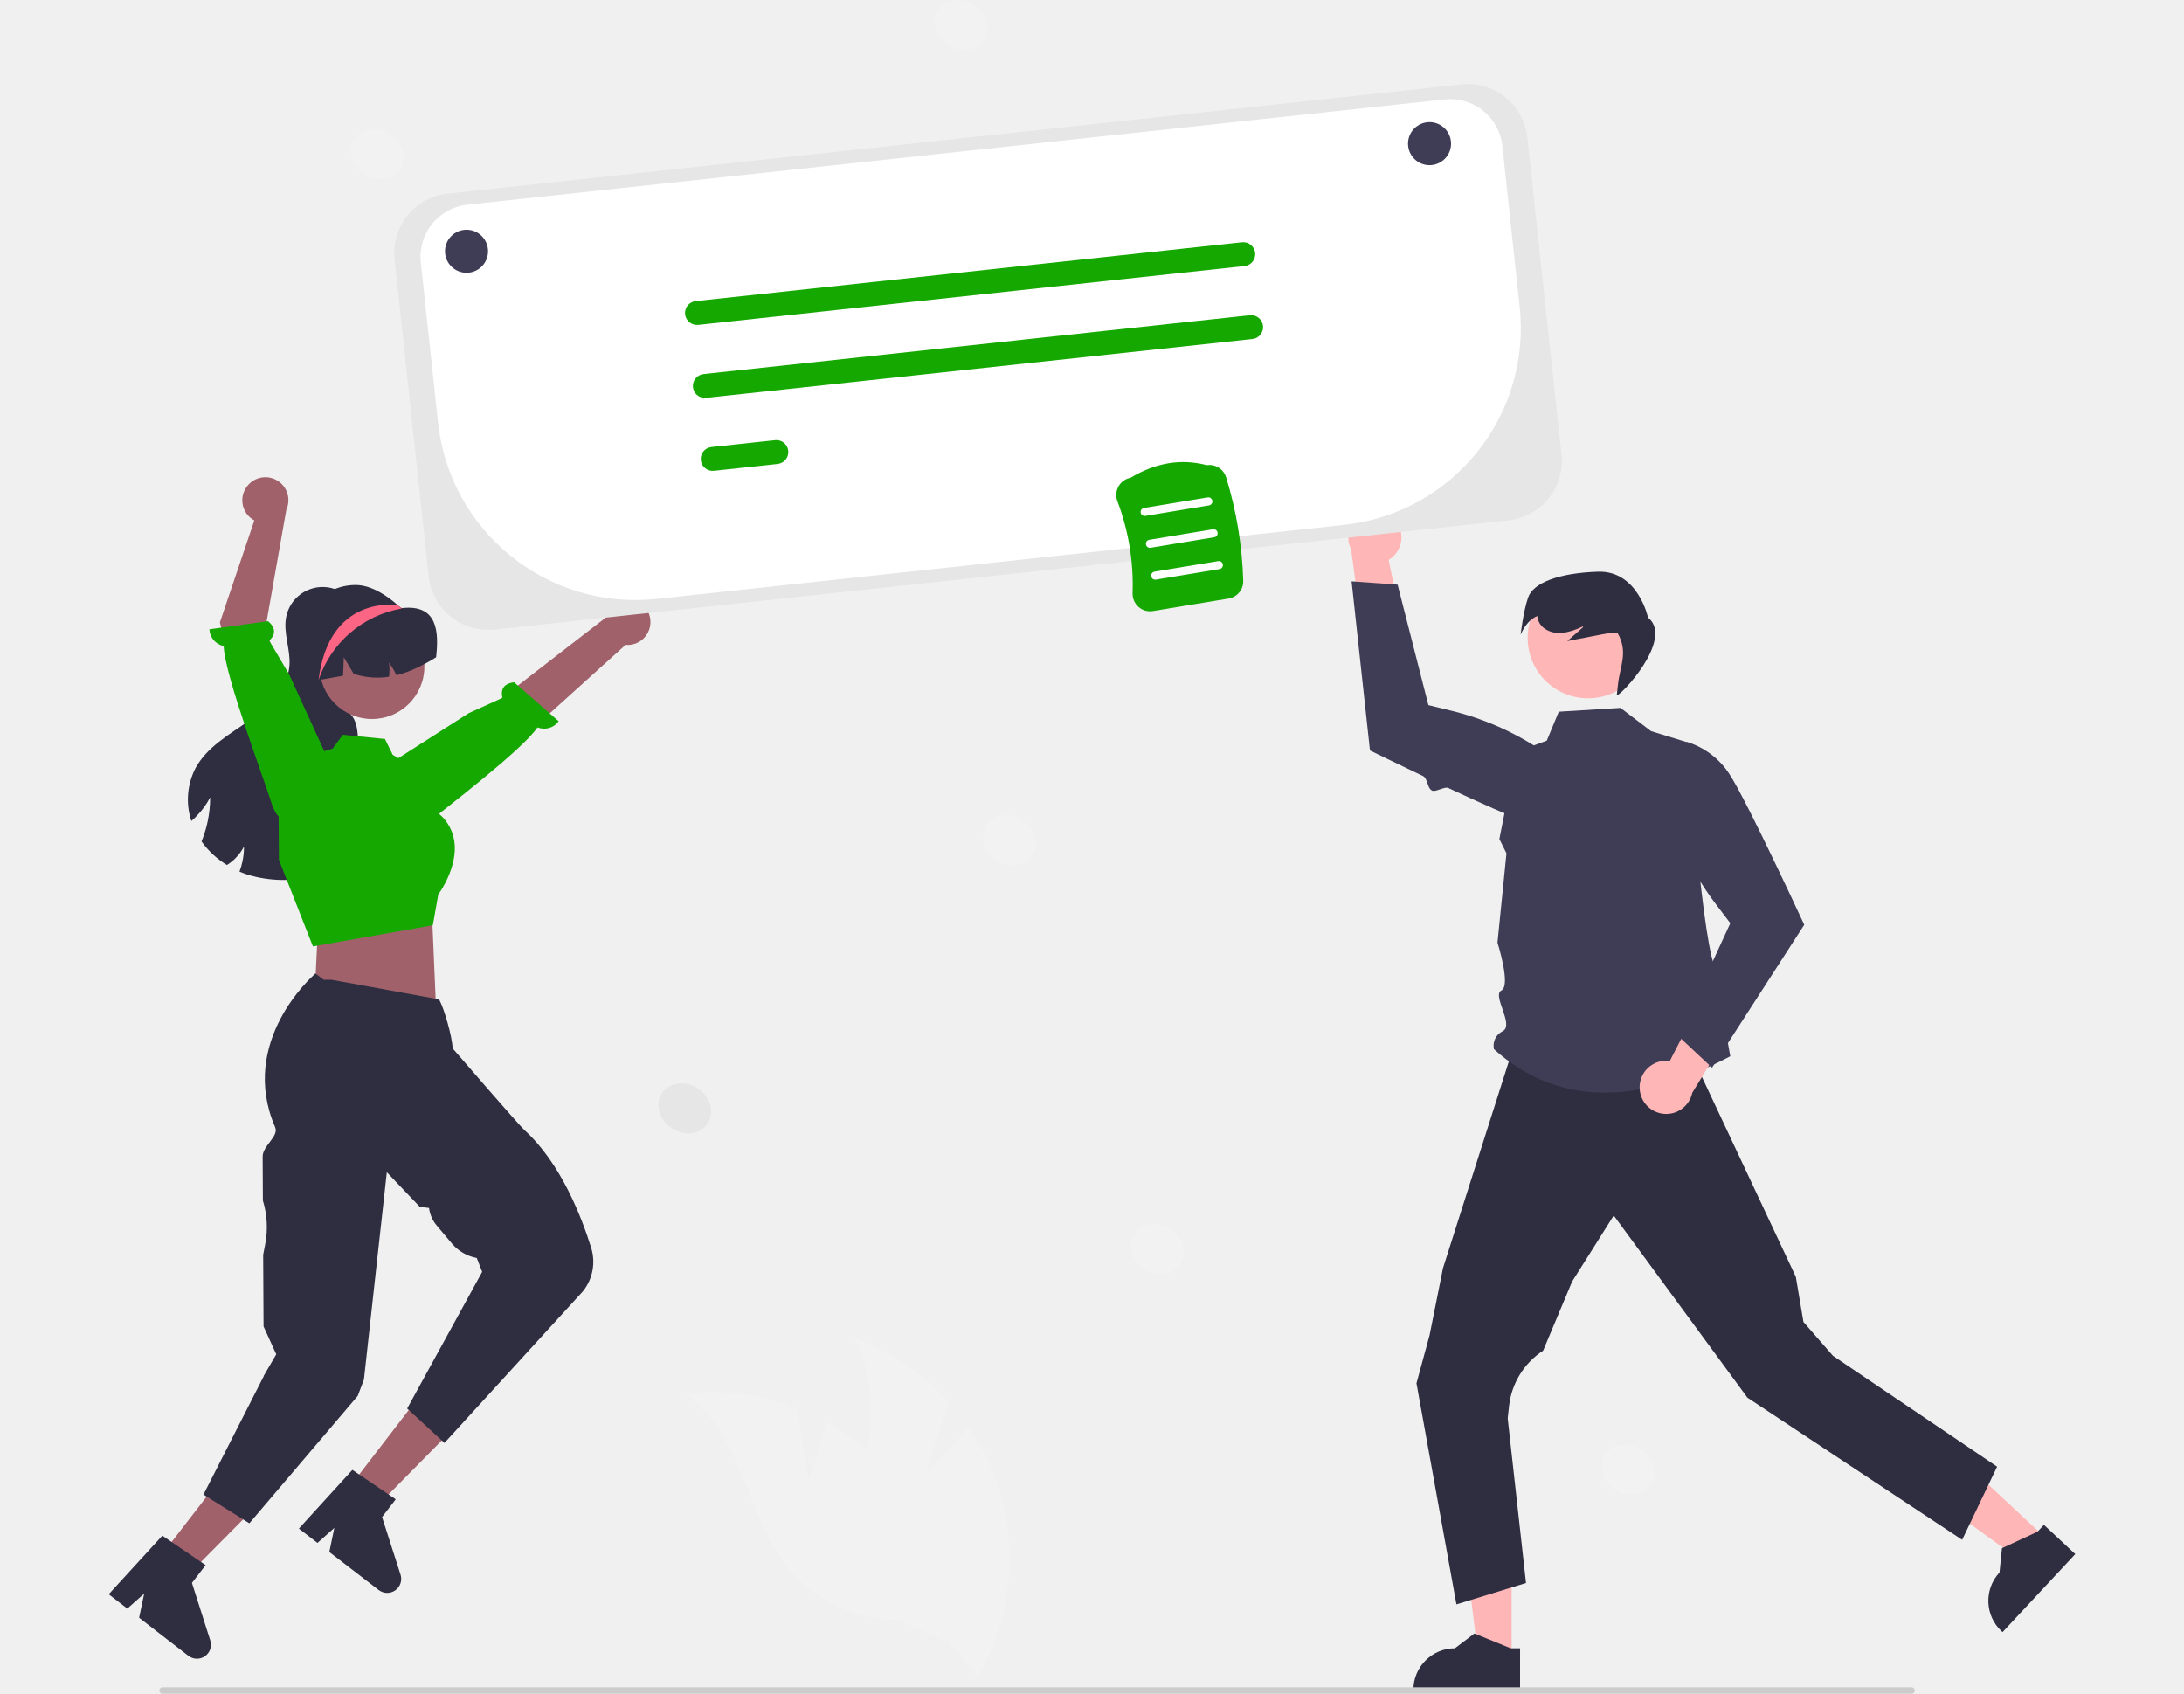
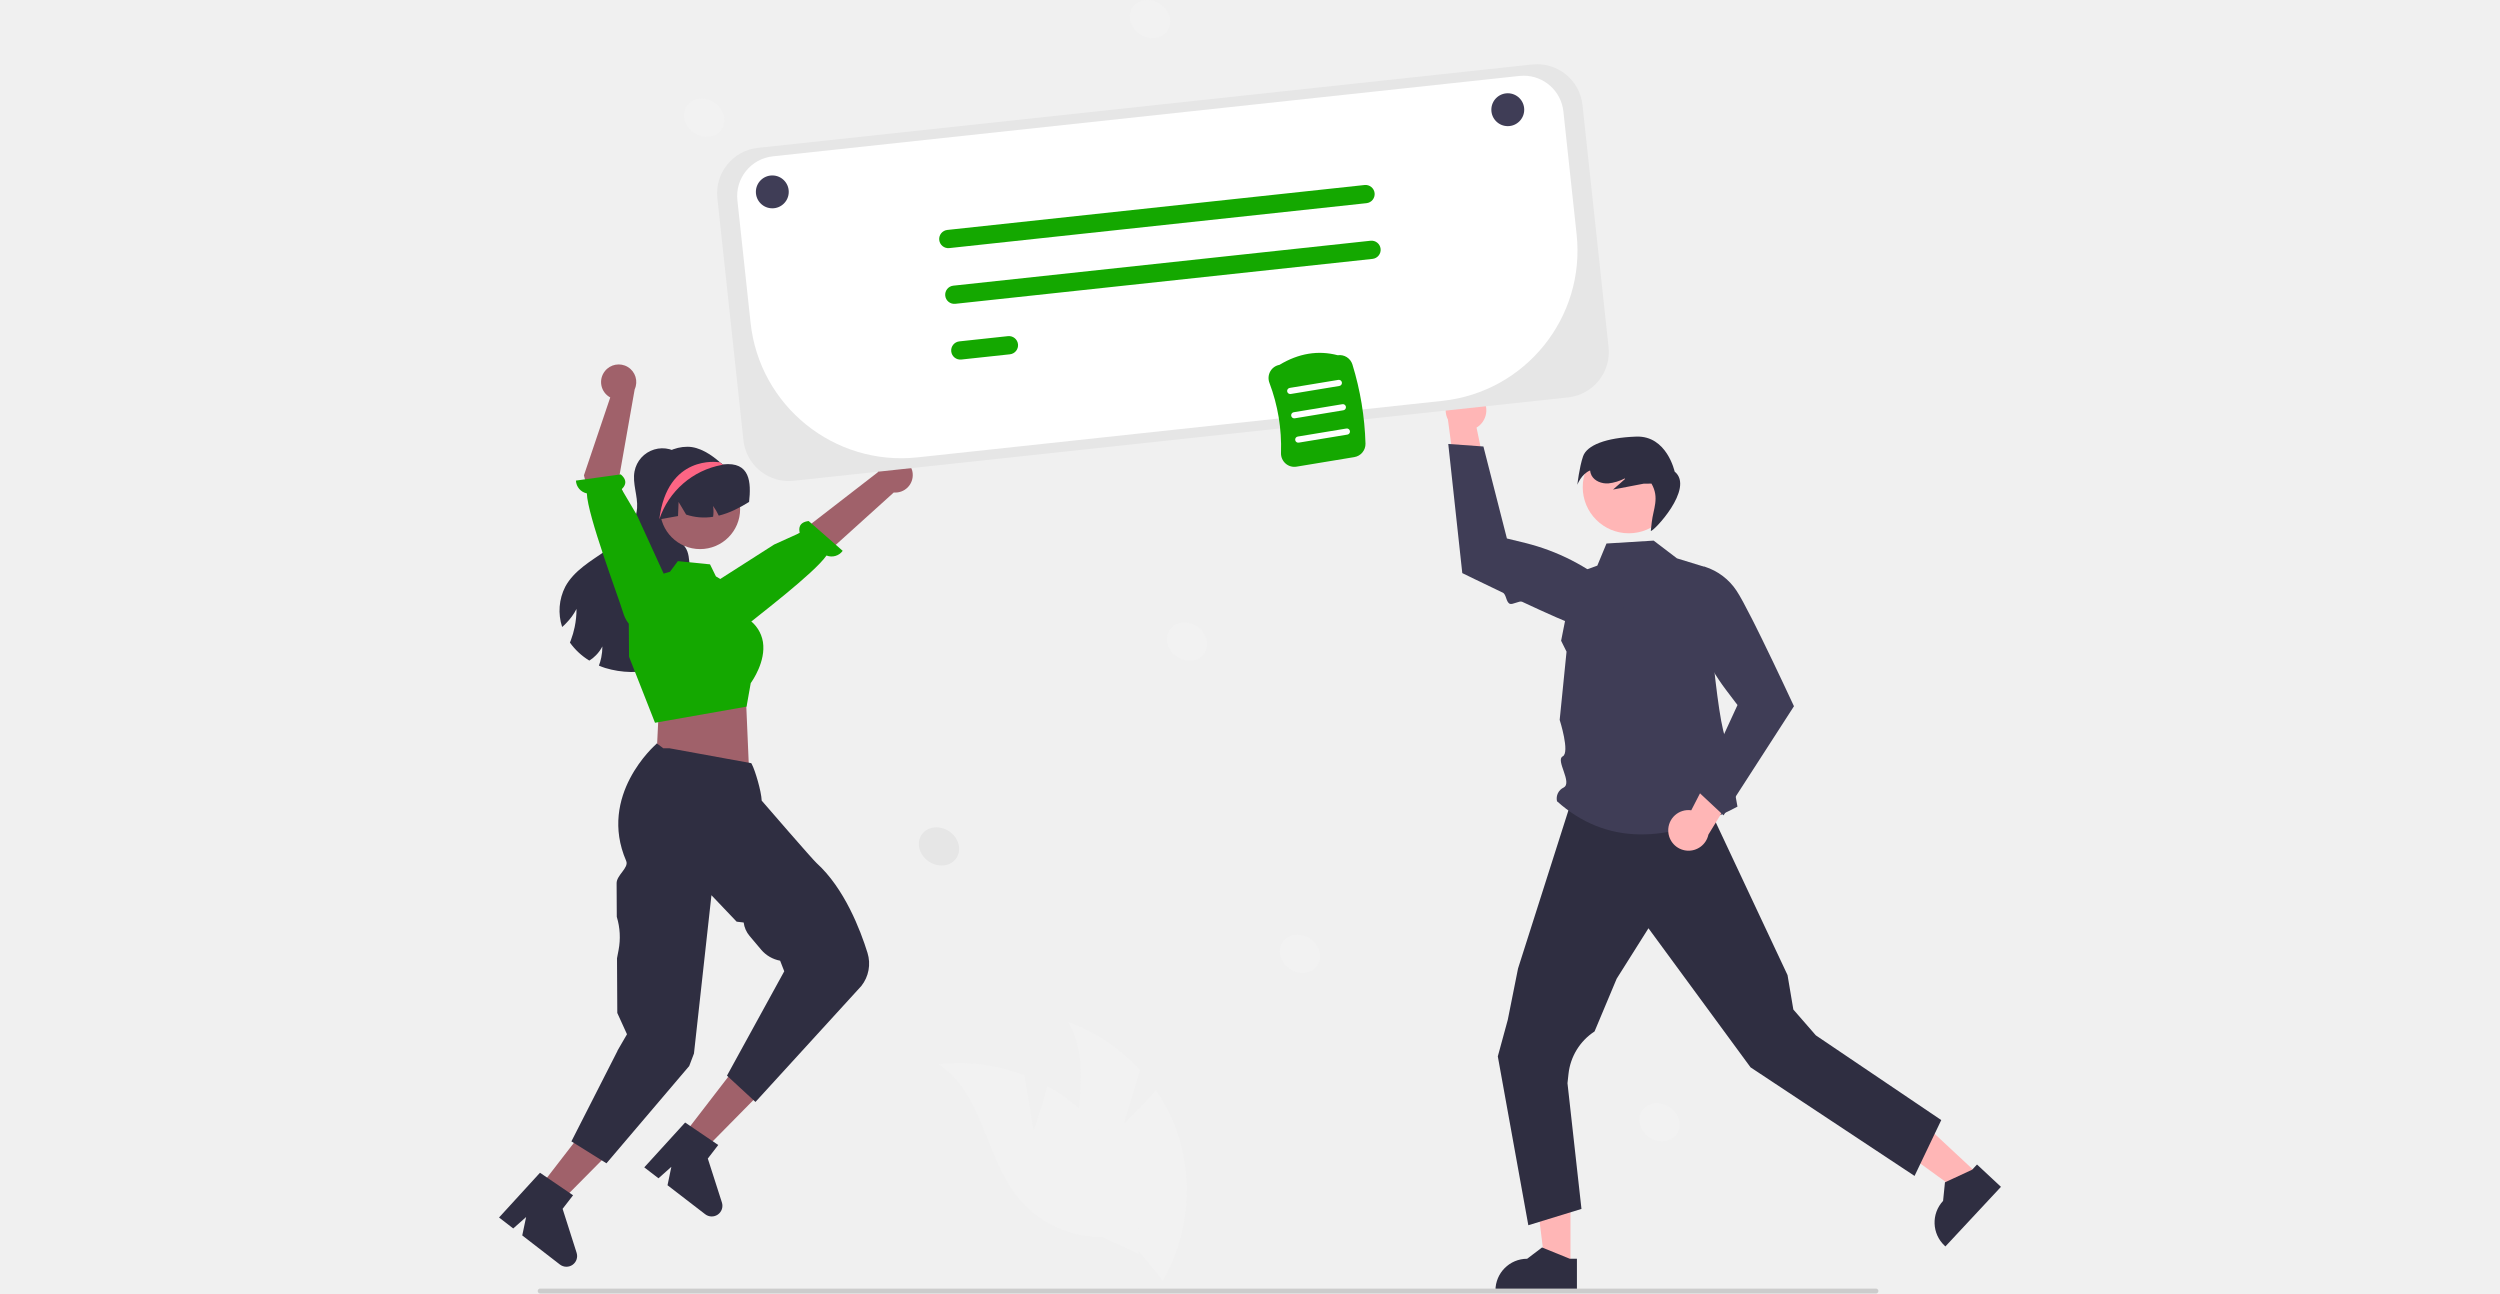
- <svg xmlns="http://www.w3.org/2000/svg" data-name="Layer 1" width="400.941" height="310.92" viewBox="0 0 731.077 629.614">
+ <svg xmlns="http://www.w3.org/2000/svg" data-name="Layer 1" width="600.941" height="310.92" viewBox="0 0 731.077 629.614">
  <path d="M538.567,682.174l7.985-26.005A87.77,87.77,0,0,0,511.468,632.663c13.124,21.743.407,50.108,5.706,74.946a52.794,52.794,0,0,0,28.277,35.978l12.117,15.014a88.466,88.466,0,0,0,6.502-73.787,85.453,85.453,0,0,0-9.894-19.018C546.976,674.261,538.567,682.174,538.567,682.174Z" transform="translate(-234.4615 -135.193)" fill="#f2f2f2" />
  <path d="M494.662,685.496,490.211,658.66a87.77,87.77,0,0,0-41.885-5.392c21.444,13.608,22.711,44.667,38.532,64.535A52.794,52.794,0,0,0,528.213,737.394l17.541,8.034a88.466,88.466,0,0,0-27.088-68.942,85.453,85.453,0,0,0-17.337-12.609C498.659,674.664,494.662,685.496,494.662,685.496Z" transform="translate(-234.4615 -135.193)" fill="#f2f2f2" />
  <polygon points="521.537 616.734 509.237 616.733 503.386 569.293 521.539 569.294 521.537 616.734" fill="#ffb6b6" />
  <path d="M759.135,763.849l-39.658-.001v-.502a15.437,15.437,0,0,1,15.436-15.436h.001l7.244-5.496,13.516,5.497,3.462 0Z" transform="translate(-234.4615 -135.193)" fill="#2f2e41" />
  <polygon points="720.217 571.872 711.831 580.869 673.137 552.804 685.514 539.526 720.217 571.872" fill="#ffb6b6" />
  <path d="M965.538,712.899l-27.04,29.01-.367-.342a15.437,15.437,0,0,1-.768-21.816l.001-.001.919-9.046,13.236-6.14,2.36-2.532Z" transform="translate(-234.4615 -135.193)" fill="#2f2e41" />
  <path d="M936.479,680.403l-13,27.189L843.65,654.738l-11.613-15.823-38.079-51.882-15.479,24.561-10.771,25.675,0,0a28.302,28.302,0,0,0-12.675,20.654l-.493,4.546,6.806,61.182-25.868,7.943-14.856-82.19,4.856-17.81,5-25,25.174-79h67.364l38.638,82.242,2.824,16.758,10.955,12.573Z" transform="translate(-234.4615 -135.193)" fill="#2f2e41" />
  <path d="M796.483,398.341l11.34,8.635,13.676,4.203s5.654,79.528,10.748,84.623.5,5.231,1.524,11.849,3.512,20.184,3.512,20.184c-34.387,18.203-64.032,18.691-87.845-2.609a5.931,5.931,0,0,1,3.236-6.695c4.432-2.352-4.086-13.328-.464-15.163s-1.472-17.755-1.472-17.755l3.342-33.216-2.64-5.31,6.443-32.489,11.18-4.083,4.466-10.76Z" transform="translate(-234.4615 -135.193)" fill="#3f3d56" />
  <path d="M803.587,539.69a9.83,9.83,0,0,1,11.207-10.08l15.982-31.064,8.904,15.82L823.139,541.439a9.884,9.884,0,0,1-19.551-1.749Z" transform="translate(-234.4615 -135.193)" fill="#ffb6b6" />
  <path d="M830.502,532.091l34.278-53.127-.113-.244c-.129-.28-7.892-17.045-15.413-32.4-1.158-2.365-2.311-4.696-3.429-6.928q-.724-1.445-1.426-2.83c-3.159-6.228-5.919-11.375-7.566-13.82a29.015,29.015,0,0,0-15.375-11.664l-.159-.041-.151.063a14.724,14.724,0,0,0-8.763,16.198,104.296,104.296,0,0,0,19.353,43.755l5.557,7.325-19.312,41.985Z" transform="translate(-234.4615 -135.193)" fill="#3f3d56" />
  <path d="M712.628,328.445a9.83,9.83,0,0,1-2.359,14.888l7.146,34.195-16.879-6.683-4.198-31.448A9.884,9.884,0,0,1,712.628,328.445Z" transform="translate(-234.4615 -135.193)" fill="#ffb6b6" />
  <path d="M696.505,351.296l6.826,62.857.242.119c.199.098,8.847,4.339,19.461,9.391,1.791.852,1.534,4.543,3.405,5.426,1.289.608,4.693-1.597,5.996-.988,11.602,5.426,23.334,10.702,28.01,12.131a29.015,29.015,0,0,0,19.289-.621l.149-.068.078-.144a14.724,14.724,0,0,0-3.392-18.101A104.296,104.296,0,0,0,733.982,399.492l-8.929-2.191-11.436-44.776Z" transform="translate(-234.4615 -135.193)" fill="#3f3d56" />
  <circle cx="549.931" cy="237.156" r="22.431" fill="#ffb6b6" />
  <path d="M762.123,357.318c1.845-5.367,11.027-9.089,25.914-9.606S806.699,364.738,806.699,364.738c9.938,8.062-10.612,29.645-11.606,28.868l.447-4.055c.74-6.717,3.885-11.958-.115-18.958l-3.841.044q-7.441,1.431-14.882,2.862l5.873-5.171-.166-.256a22.726,22.726,0,0,1-8.017,2.434c-3.157.186-6.607-1.071-8.119-3.848a6.466,6.466,0,0,1-.725-2.46c-4.257,1.701-6.203,6.948-6.203,6.948S760.278,362.685,762.123,357.318Z" transform="translate(-234.4615 -135.193)" fill="#2f2e41" />
  <path d="M324.835,358.664a12.015,12.015,0,0,0-.981-1.099c.085-.117.171-.245.256-.363Z" transform="translate(-234.4615 -135.193)" fill="#2f2e41" />
  <path d="M329.197,448.88c-3.669,6.517-10.997,10.154-18.261,11.936a45.628,45.628,0,0,1-24.821-.48c-1.024-.331-2.048-.715-3.04-1.141a26.191,26.191,0,0,0,1.131-3.893,26.702,26.702,0,0,0,.555-5.45,17.207,17.207,0,0,1-3.104,4.277,15.695,15.695,0,0,1-3.253,2.613,31.947,31.947,0,0,1-9.44-8.768c.16-.395.32-.789.469-1.184a42.552,42.552,0,0,0,1.835-6.336,43.324,43.324,0,0,0,.907-8.864,27.851,27.851,0,0,1-5.056,6.954,22.669,22.669,0,0,1-1.941,1.845,25.523,25.523,0,0,1,1.536-19.637c4.224-7.808,12.416-12.448,19.711-17.493,7.306-5.045,14.613-11.872,15.231-20.735.416-5.984-2.357-11.978-1.248-17.866a13.804,13.804,0,0,1,23.445-7.093c-4.139,5.866-8.256,11.936-9.93,18.911-1.707,7.104-.309,15.434,5.291,20.138,1.92,1.621,4.277,2.773,5.76,4.8,1.973,2.688,1.984,6.272,2.304,9.578.64,6.432,2.741,12.618,3.872,18.986C332.291,436.336,332.355,443.237,329.197,448.88Z" transform="translate(-234.4615 -135.193)" fill="#2f2e41" />
  <polygon points="19.519 578.195 29.254 585.716 62.898 551.747 48.53 540.646 19.519 578.195" fill="#a0616a" />
  <path d="M254.395,706.039l16.098,10.972-5.094,6.593,6.823,21.409a5.204,5.204,0,0,1-8.141,5.699l-18.32-14.156,1.881-8.961-6.272,5.569-6.907-5.337Z" transform="translate(-234.4615 -135.193)" fill="#2f2e41" />
  <path d="M303.369,377.614a23.236,23.236,0,1,0,39.966-16.117l-.112-.111c-.186-.195-.372-.39-.567-.576a.009.009,0,0,1-.009-.009c-.242-.223-.483-.446-.734-.66-4.09-3.588-9.837-7.482-15.702-7.482C313.375,352.659,303.369,364.778,303.369,377.614Z" transform="translate(-234.4615 -135.193)" fill="#2f2e41" />
  <path d="M435.811,365.681a8.511,8.511,0,0,1-9.217,9.24l-57.538,51.951-9.902-15.638,59.672-46.149a8.557,8.557,0,0,1,16.985.596Z" transform="translate(-234.4615 -135.193)" fill="#a0616a" />
  <path d="M344.465,442.554s2.141,3.954,9.454-2.151c5.854-4.888,33.903-26.107,39.945-34.803a6.686,6.686,0,0,0,7.872-2.286L385.18,388.814c-4.954.57-4.847,3.898-4.332,5.787l-12.489,5.658-32.25,20.61,6.756,18.854Z" transform="translate(-234.4615 -135.193)" fill="#14a800" />
  <polygon points="78.761 343.789 77.555 349.532 76.531 370.716 121.615 373.194 120.215 340.612 115.845 333.432 78.761 343.789" fill="#a0616a" />
  <circle cx="97.868" cy="247.797" r="19.484" fill="#a0616a" />
  <path d="M297.738,454.858l-.12-16.196a25.776,25.776,0,0,1,19.962-25.124l.074-.017,3.853-5.191,15.653,1.566,2.869,5.864,11.343,6.754,4.367,14.039a16.602,16.602,0,0,1,7.174,11.119c1.483,9.471-5.148,18.946-5.937,20.033l-2.032,11.446-44.21,7.801-.359.045Z" transform="translate(-234.4615 -135.193)" fill="#14a800" />
  <path d="M356.173,379.517a66.428,66.428,0,0,1-7.061,3.893,40.632,40.632,0,0,1-7.701,2.784,26.617,26.617,0,0,0-2.773-4.725,17.184,17.184,0,0,1,.021,5.28,27.507,27.507,0,0,1-13.13-1.077l-3.669-6.154-.277,6.869c-3.04.555-6.069,1.077-9.109,1.621-.181.021-.363.064-.533.096-1.888-8.512.789-17.887,6.741-23.562a21.445,21.445,0,0,1,22.527-4.373c.48.192.971.405,1.44.629a.01.01,0,0,0,.011.011c.277.139.512.469.821.437C356.791,359.762,357.218,370.087,356.173,379.517Z" transform="translate(-234.4615 -135.193)" fill="#2f2e41" />
  <polygon points="89.297 553.071 99.047 560.572 132.623 526.535 118.233 515.464 89.297 553.071" fill="#a0616a" />
  <path d="M325.042,681.594,341.162,692.533l-5.081,6.603,6.866,21.395a5.204,5.204,0,0,1-8.129,5.715l-18.349-14.119,1.863-8.965-6.261,5.581-6.918-5.323Z" transform="translate(-234.4615 -135.193)" fill="#2f2e41" />
  <path d="M292.12,646.722l-0-.127,4.621-7.963-4.718-10.365-.142-26.631.765-3.998a33.632,33.632,0,0,0-.872-16.158l0,0-.086-16.21c-.166-4.061,6.125-7.632,4.658-11.018-13.866-31.999,14.16-56.41,14.349-56.606l.573-.595,3.107,2.354,2.958.004,39.912,7.273.288.537c1.57,2.944,4.599,13.093,4.779,17.686,1.989,2.303,24.647,28.521,26.661,30.343,13.611,12.315,21.404,32.698,24.837,43.753a17.555,17.555,0,0,1-3.006,16.143L359.276,671.582l-13.866-12.8,27.881-50.805-2.01-5.155a15.843,15.843,0,0,1-9.237-5.366l-5.646-6.701a12.529,12.529,0,0,1-2.86-6.517l-3.424-.412L337.851,570.95l-8.508,77.052-2.313,6.087-40.284,47.359L269.679,690.781Z" transform="translate(-234.4615 -135.193)" fill="#2f2e41" />
  <path d="M285.968,315.87a8.511,8.511,0,0,0,2.623,12.785l-12.809,37.922,10.46,40.187,16.866-7.625-10.408-30.312,7.787-44.122a8.557,8.557,0,0,0-14.519-8.835Z" transform="translate(-234.4615 -135.193)" fill="#a0616a" />
  <path d="M301.407,439.876s-3.961,2.127-6.716-6.992c-2.206-7.301-17.216-46.94-17.486-57.526a6.686,6.686,0,0,1-5.321-6.236l21.8-3.017c3.825,3.198,1.908,5.92.439,7.215l7.425,12.577,15.519,33.953L304.297,438.389Z" transform="translate(-234.4615 -135.193)" fill="#14a800" />
  <path d="M312.468,388.005A39.634,39.634,0,0,1,342.982,361.488c.028-.009.121-.046.242-.102.074-.047.167-.093.26-.139-.279-.158-.548-.297-.827-.437a.009.009,0,0,1-.009-.009c-.242-.223-.483-.446-.734-.66l-.706.028S316.381,356.237,312.468,388.005Z" transform="translate(-234.4615 -135.193)" fill="#fd6584" />
  <ellipse cx="624.318" cy="599.483" rx="8.857" ry="10.195" transform="translate(-455.0757 652.0179) rotate(-56.36398)" fill="#f2f2f2" />
  <ellipse cx="569.318" cy="447.483" rx="8.857" ry="10.195" transform="translate(-353.0592 538.4215) rotate(-56.36398)" fill="#f2f2f2" />
  <ellipse cx="799.318" cy="681.483" rx="8.857" ry="10.195" transform="translate(-445.2818 834.2972) rotate(-56.36398)" fill="#f2f2f2" />
  <ellipse cx="334.318" cy="192.483" rx="8.857" ry="10.195" transform="translate(-245.583 229.0152) rotate(-56.36398)" fill="#f2f2f2" />
  <ellipse cx="551.318" cy="144.483" rx="8.857" ry="10.195" transform="translate(-108.8191 388.2715) rotate(-56.36398)" fill="#f2f2f2" />
  <ellipse cx="448.618" cy="547.197" rx="8.857" ry="10.195" transform="translate(-489.9215 482.4108) rotate(-56.36398)" fill="#e6e6e6" />
  <path d="M904.729,764.807h-650.294a1.191,1.191,0,0,1,0-2.381h650.294a1.191,1.191,0,0,1,0,2.381Z" transform="translate(-234.4615 -135.193)" fill="#ccc" />
  <path d="M375.47,369.355a22.24,22.24,0,0,1-22.045-19.831L340.73,231.618a22.23,22.23,0,0,1,19.701-24.455l376.954-40.588a22.23,22.23,0,0,1,24.456,19.7L774.536,304.181a22.231,22.231,0,0,1-19.701,24.456l-.054-.497.054.497L377.881,369.225A22.494,22.494,0,0,1,375.47,369.355Z" transform="translate(-234.4615 -135.193)" fill="#e6e6e6" />
  <path d="M733.233,172.048a19.852,19.852,0,0,0-2.12.114L367.749,211.287a19.459,19.459,0,0,0-17.264,21.431l6.419,59.615a73.811,73.811,0,0,0,81.29,65.486L693.699,330.308A73.587,73.587,0,0,0,758.986,249.265l-6.443-59.838a19.463,19.463,0,0,0-19.31-17.378Z" transform="translate(-234.4615 -135.193)" fill="#fff" />
  <path d="M656.714,234.09l-203.088,21.867a4.444,4.444,0,1,1-.952-8.838l203.088-21.867a4.444,4.444,0,1,1,.952,8.838Z" transform="translate(-234.4615 -135.193)" fill="#14a800" />
  <path d="M659.634,261.213l-203.088,21.867a4.444,4.444,0,0,1-.952-8.838l203.088-21.867a4.444,4.444,0,0,1,.952,8.838Z" transform="translate(-234.4615 -135.193)" fill="#14a800" />
  <path d="M483.133,307.654l-23.667,2.548a4.444,4.444,0,0,1-.952-8.838l23.667-2.548a4.444,4.444,0,1,1,.952,8.838Z" transform="translate(-234.4615 -135.193)" fill="#14a800" />
  <circle cx="133.018" cy="93.4" r="8" fill="#3f3d56" />
  <circle cx="491.018" cy="53.4" r="8" fill="#3f3d56" />
  <path d="M617.323,360.829a6.587,6.587,0,0,1-2.236-5.196,87.659,87.659,0,0,0-5.63-34.077,6.587,6.587,0,0,1,.446-5.639,6.439,6.439,0,0,1,4.449-3.13c9.299-5.611,18.831-7.187,28.338-4.681a6.515,6.515,0,0,1,7.163,4.491,144.983,144.983,0,0,1,6.365,38.525,6.514,6.514,0,0,1-5.446,6.575l-28.133,4.648A6.438,6.438,0,0,1,617.323,360.829Z" transform="translate(-234.4615 -135.193)" fill="#14a800" />
  <path d="M619.821,326.974l23.679-3.912a1.5,1.5,0,1,0-.489-2.96l-23.679,3.912a1.5,1.5,0,0,0,.489,2.96Z" transform="translate(-234.4615 -135.193)" fill="#fff" />
  <path d="M621.777,338.813l23.679-3.912a1.5,1.5,0,0,0-.489-2.96l-23.679,3.912a1.5,1.5,0,1,0,.489,2.96Z" transform="translate(-234.4615 -135.193)" fill="#fff" />
  <path d="M623.733,350.653l23.679-3.912a1.5,1.5,0,0,0-.489-2.96l-23.679,3.912a1.5,1.5,0,1,0,.489,2.96Z" transform="translate(-234.4615 -135.193)" fill="#fff" />
</svg>
